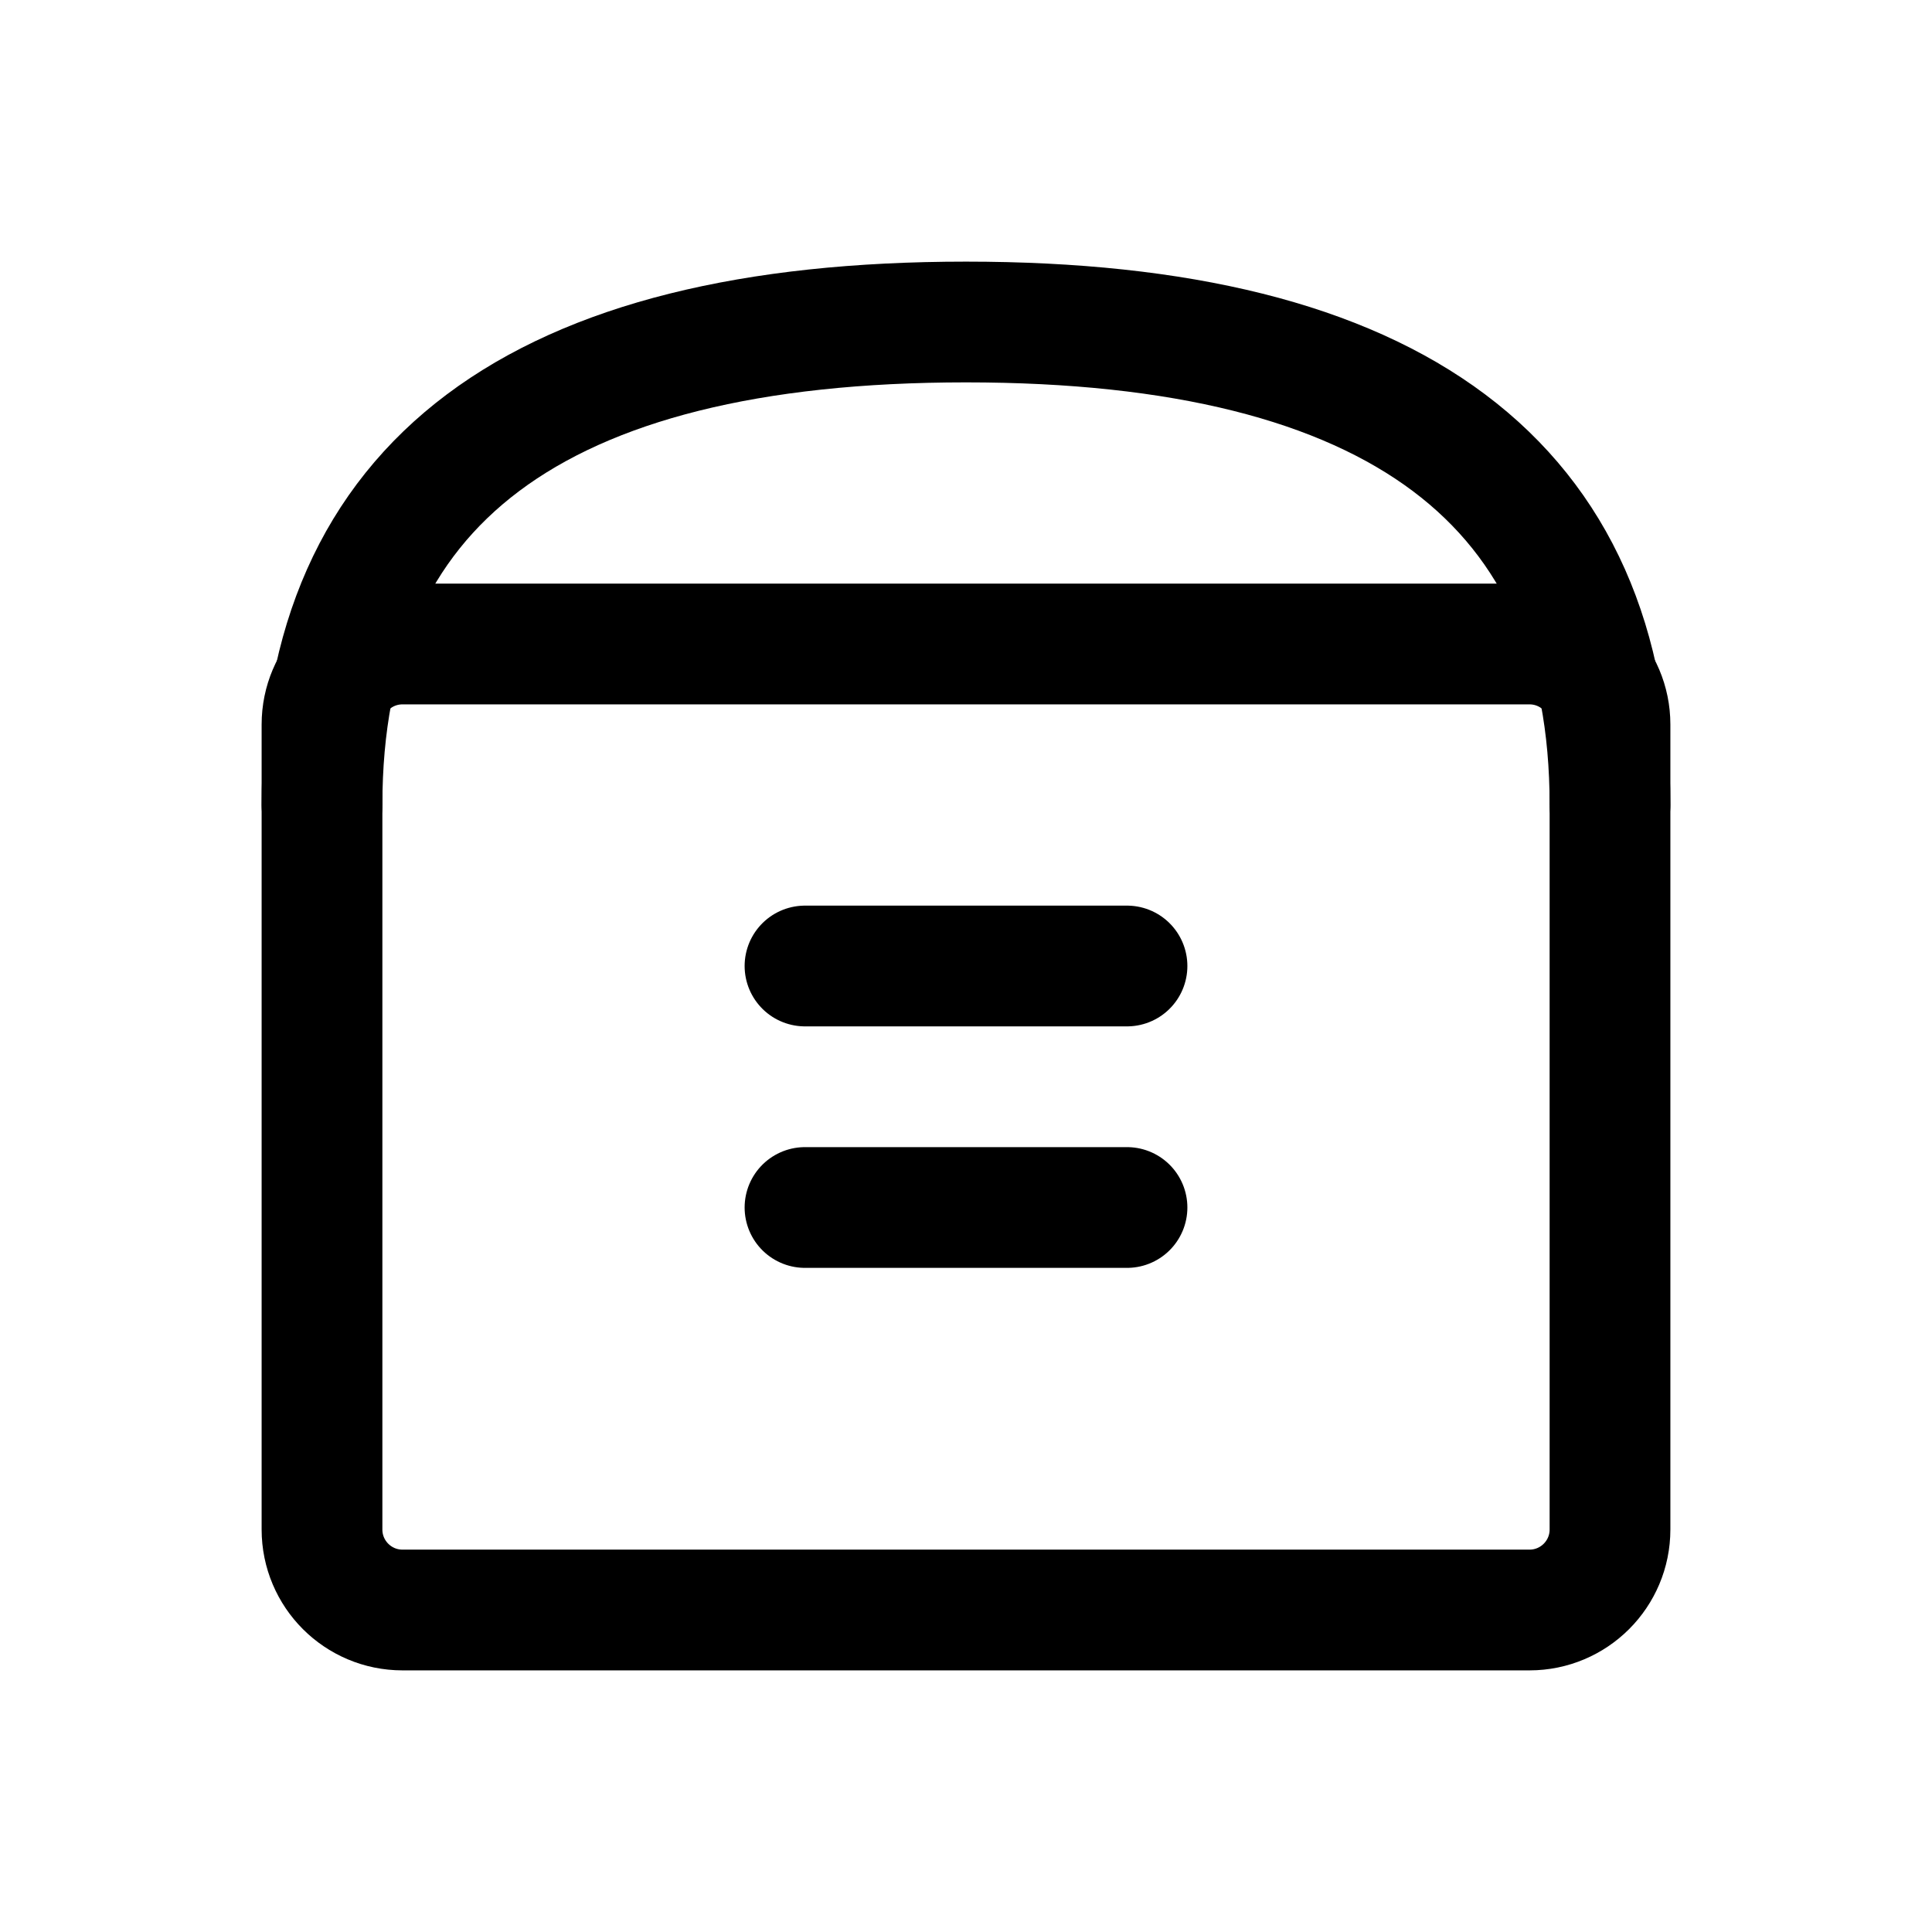
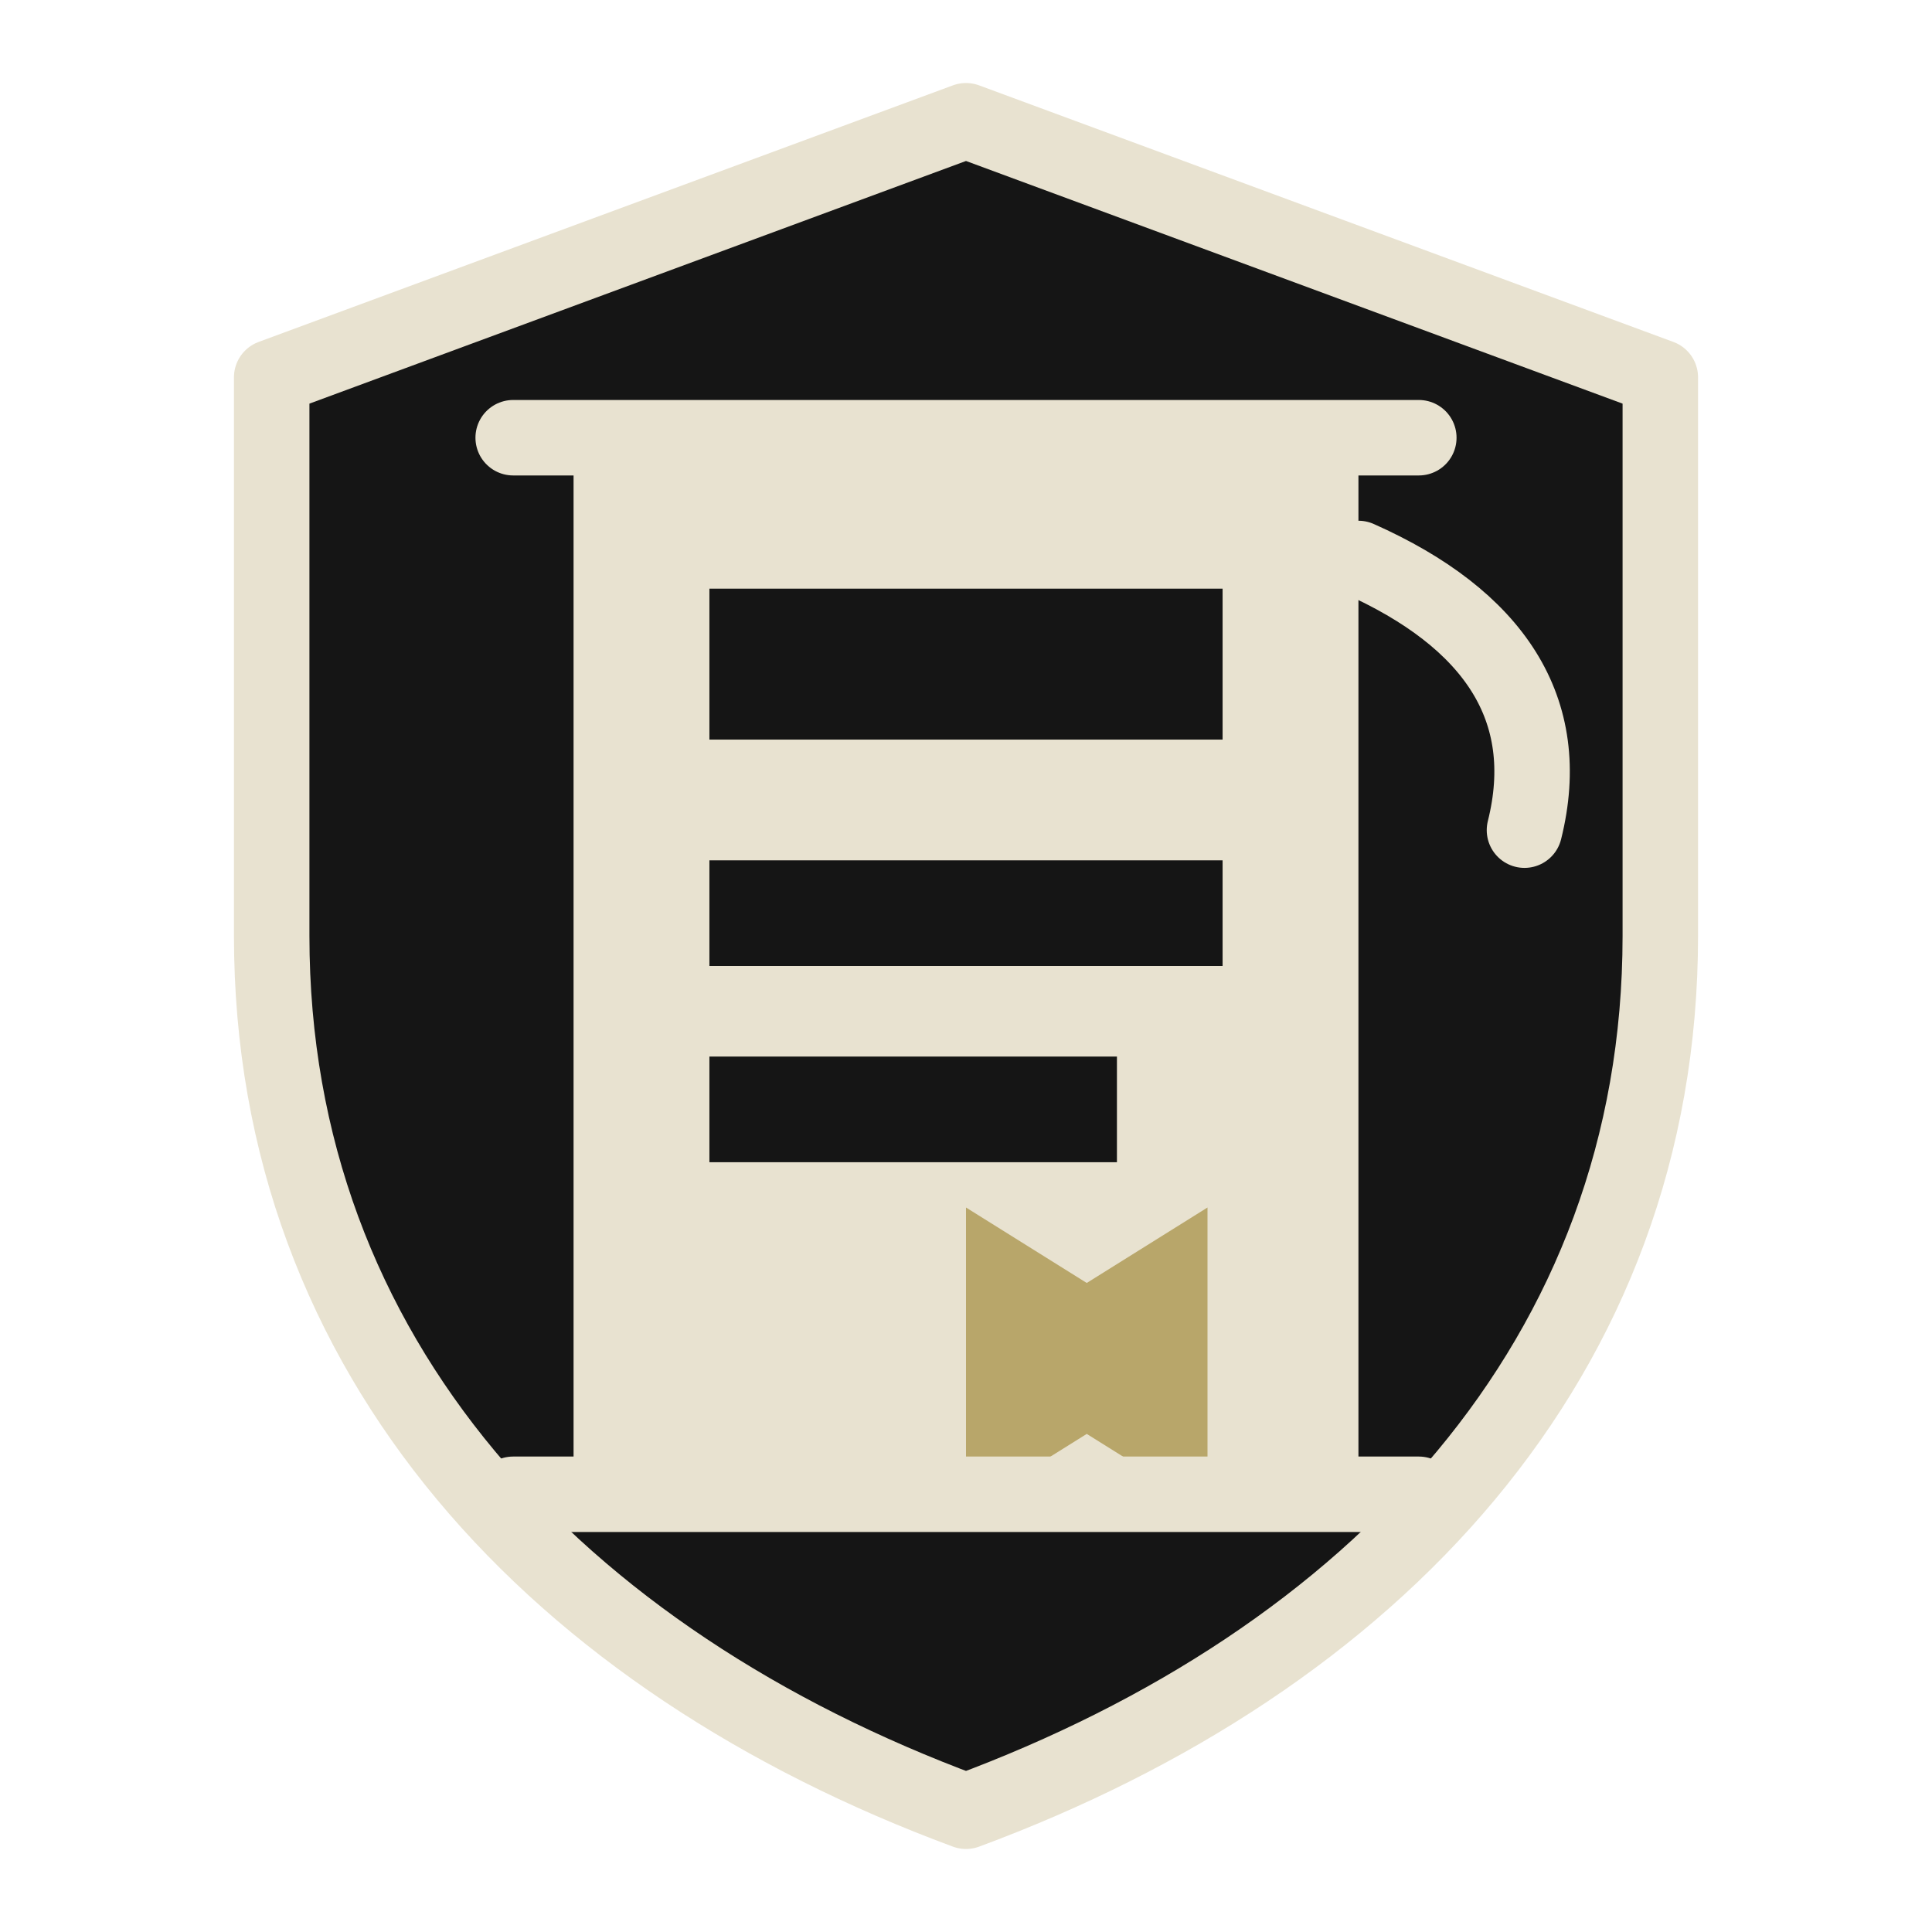
- <svg xmlns="http://www.w3.org/2000/svg" viewBox="0 0 24 24" fill="none" stroke="currentColor" stroke-width="1.5" stroke-linecap="round" stroke-linejoin="round">
-   <rect x="4" y="8" width="16" height="12" rx="1" ry="1" />
-   <path d="M4 10 Q4 4 12 4 Q20 4 20 10" />
-   <line x1="10" y1="12" x2="14" y2="12" />
-   <line x1="10" y1="15" x2="14" y2="15" />
+ <svg xmlns="http://www.w3.org/2000/svg" viewBox="0 0 128 128" role="img" aria-label="legends icon">
+   <defs>
+     <style>.bg{fill:#151515}.fg{fill:#e8e2d0}.st{stroke:#e8e2d0;stroke-width:5;stroke-linecap:round;stroke-linejoin:round;fill:none}.dark{fill:#151515}.acc{fill:#b8a66a}</style>
+   </defs>
+   <path class="bg" d="M64 6 112 24v38c0 30-20 50-48 60C36 112 16 92 16 62V24L64 6Z" />
+   <path class="st" d="M64 8 110 25v37c0 28-19 48-46 58-27-10-46-30-46-58V25L64 8Z" />
+   <path class="fg" d="M38 29h52v70H38z" />
+   <path class="dark" d="M47 39h34v10H47zM47 57h34v7H47zM47 70h27v7H47z" />
+   <path class="acc" d="M64 80l8 5 8-5v20l-8-5-8 5z" />
+   <path class="st" d="M34 29h60M34 99h60M90 37c9 4 13 10 11 18" />
</svg>
